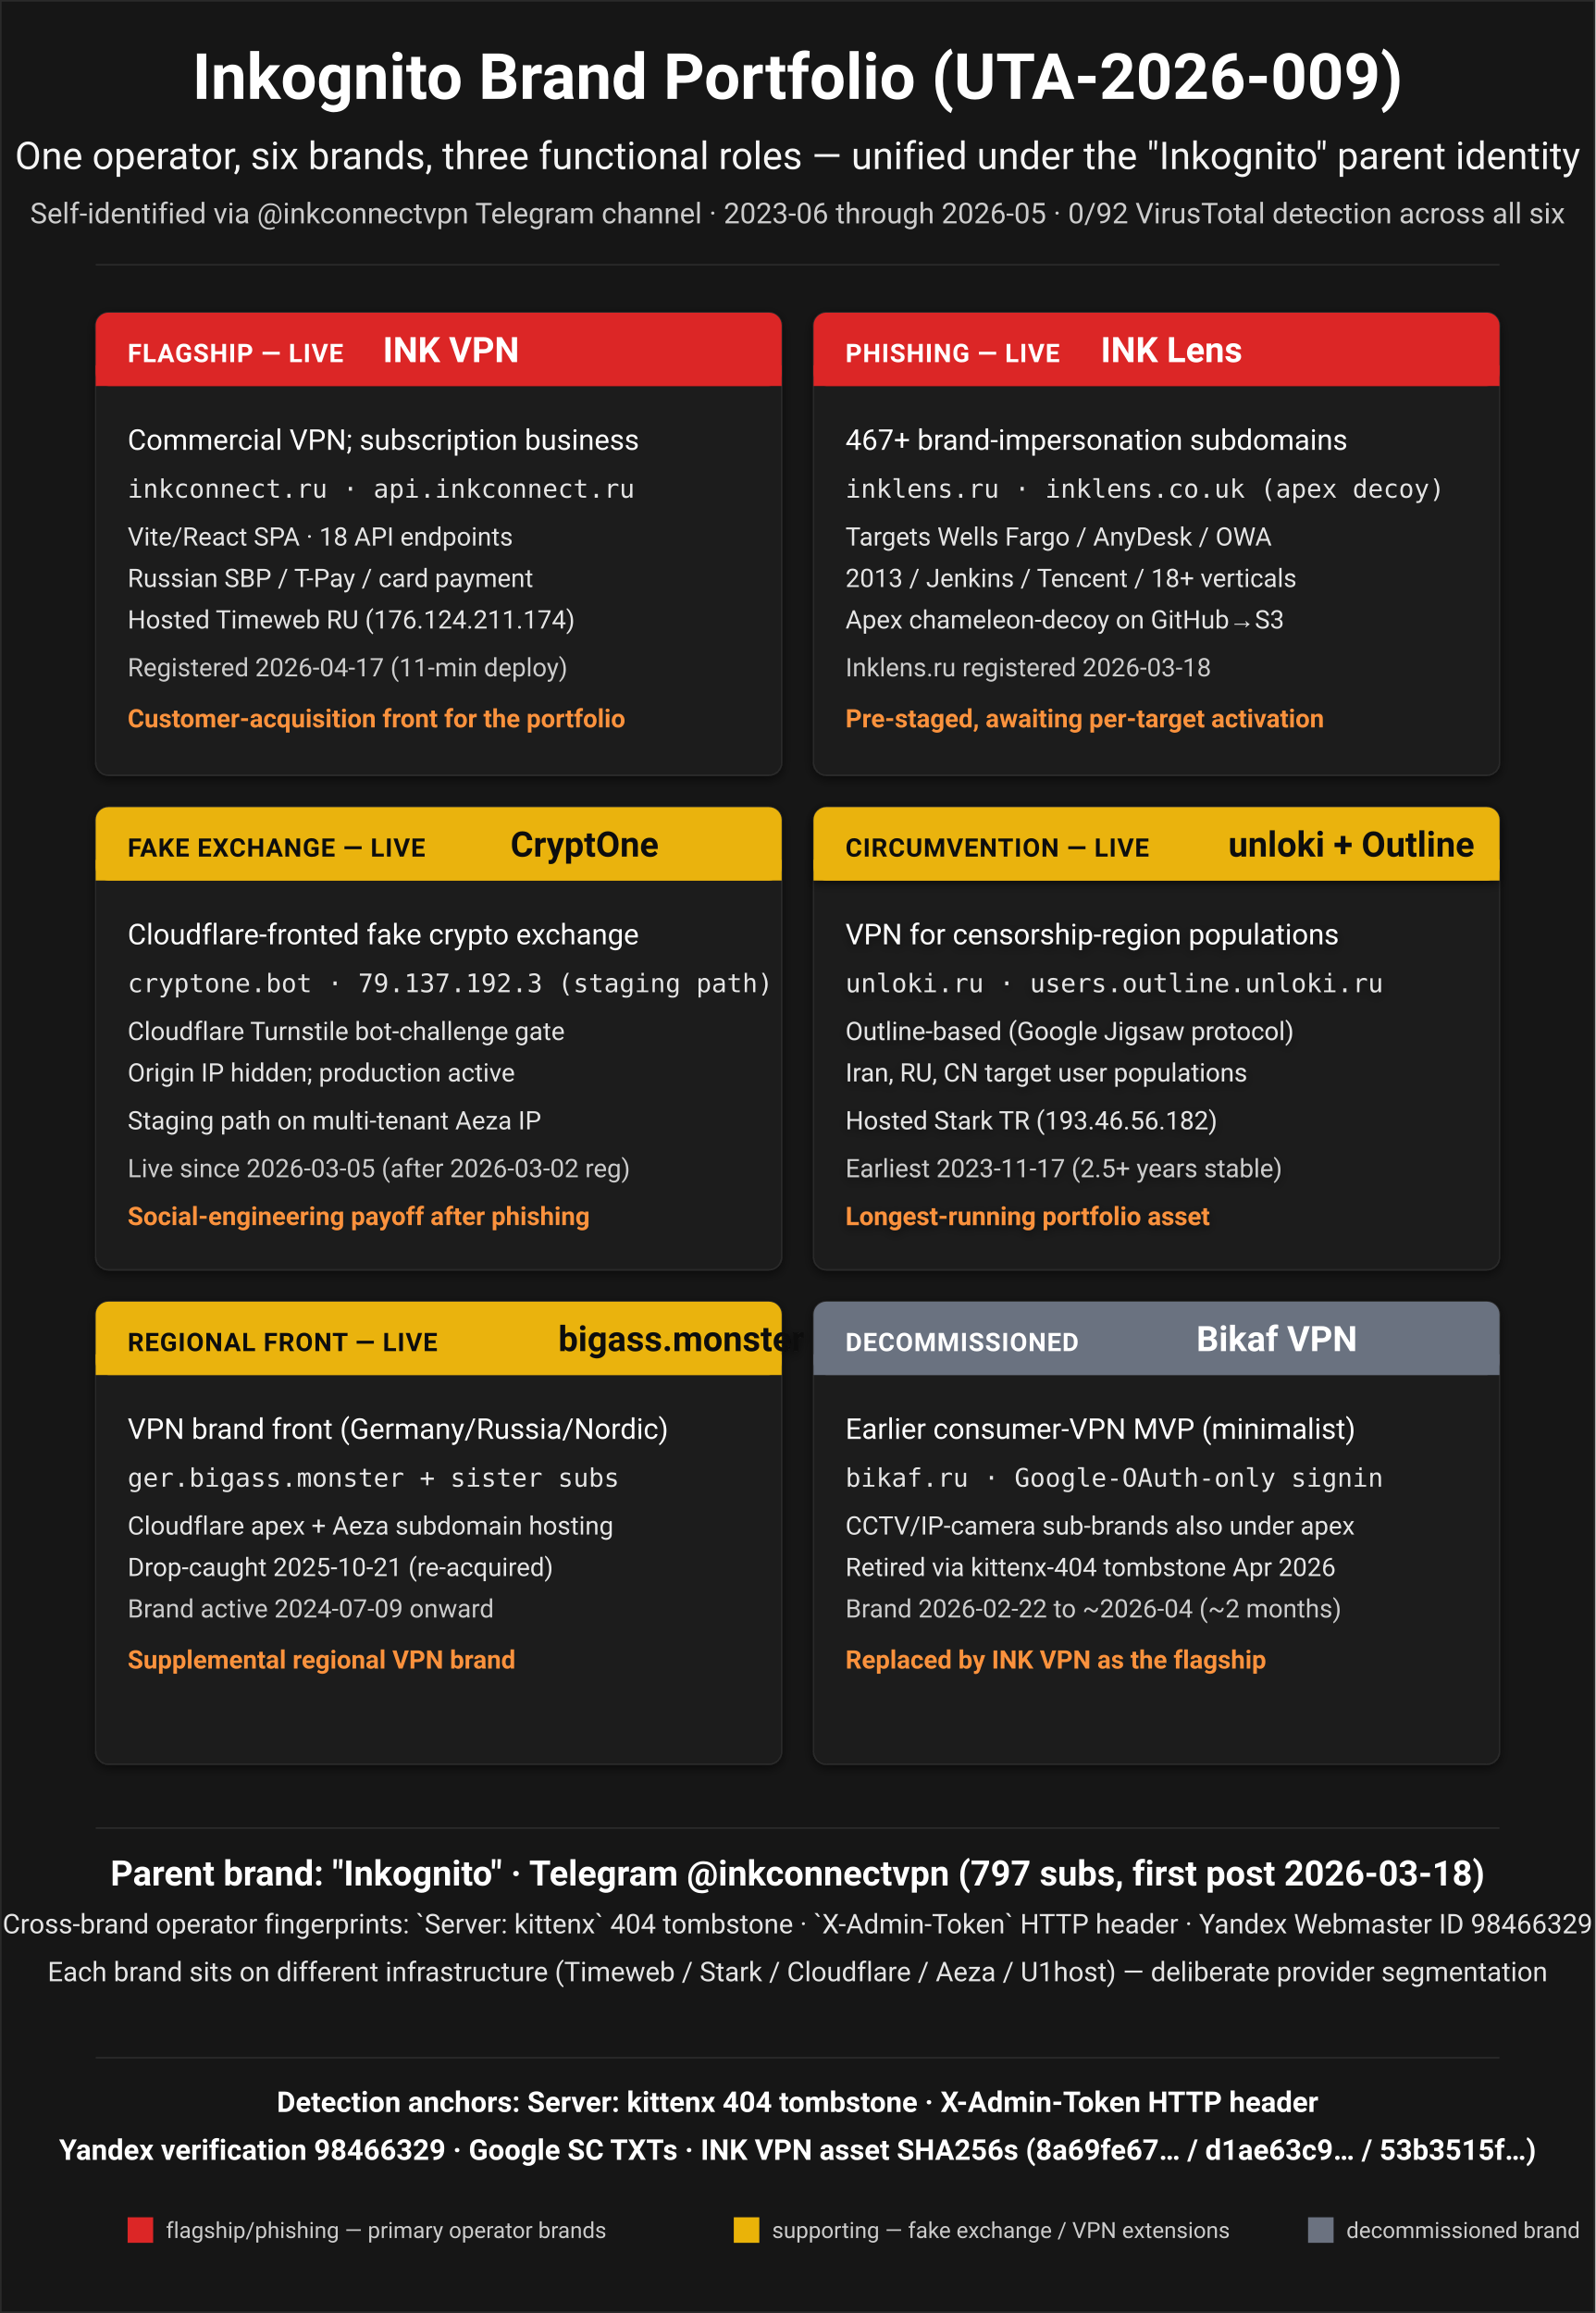
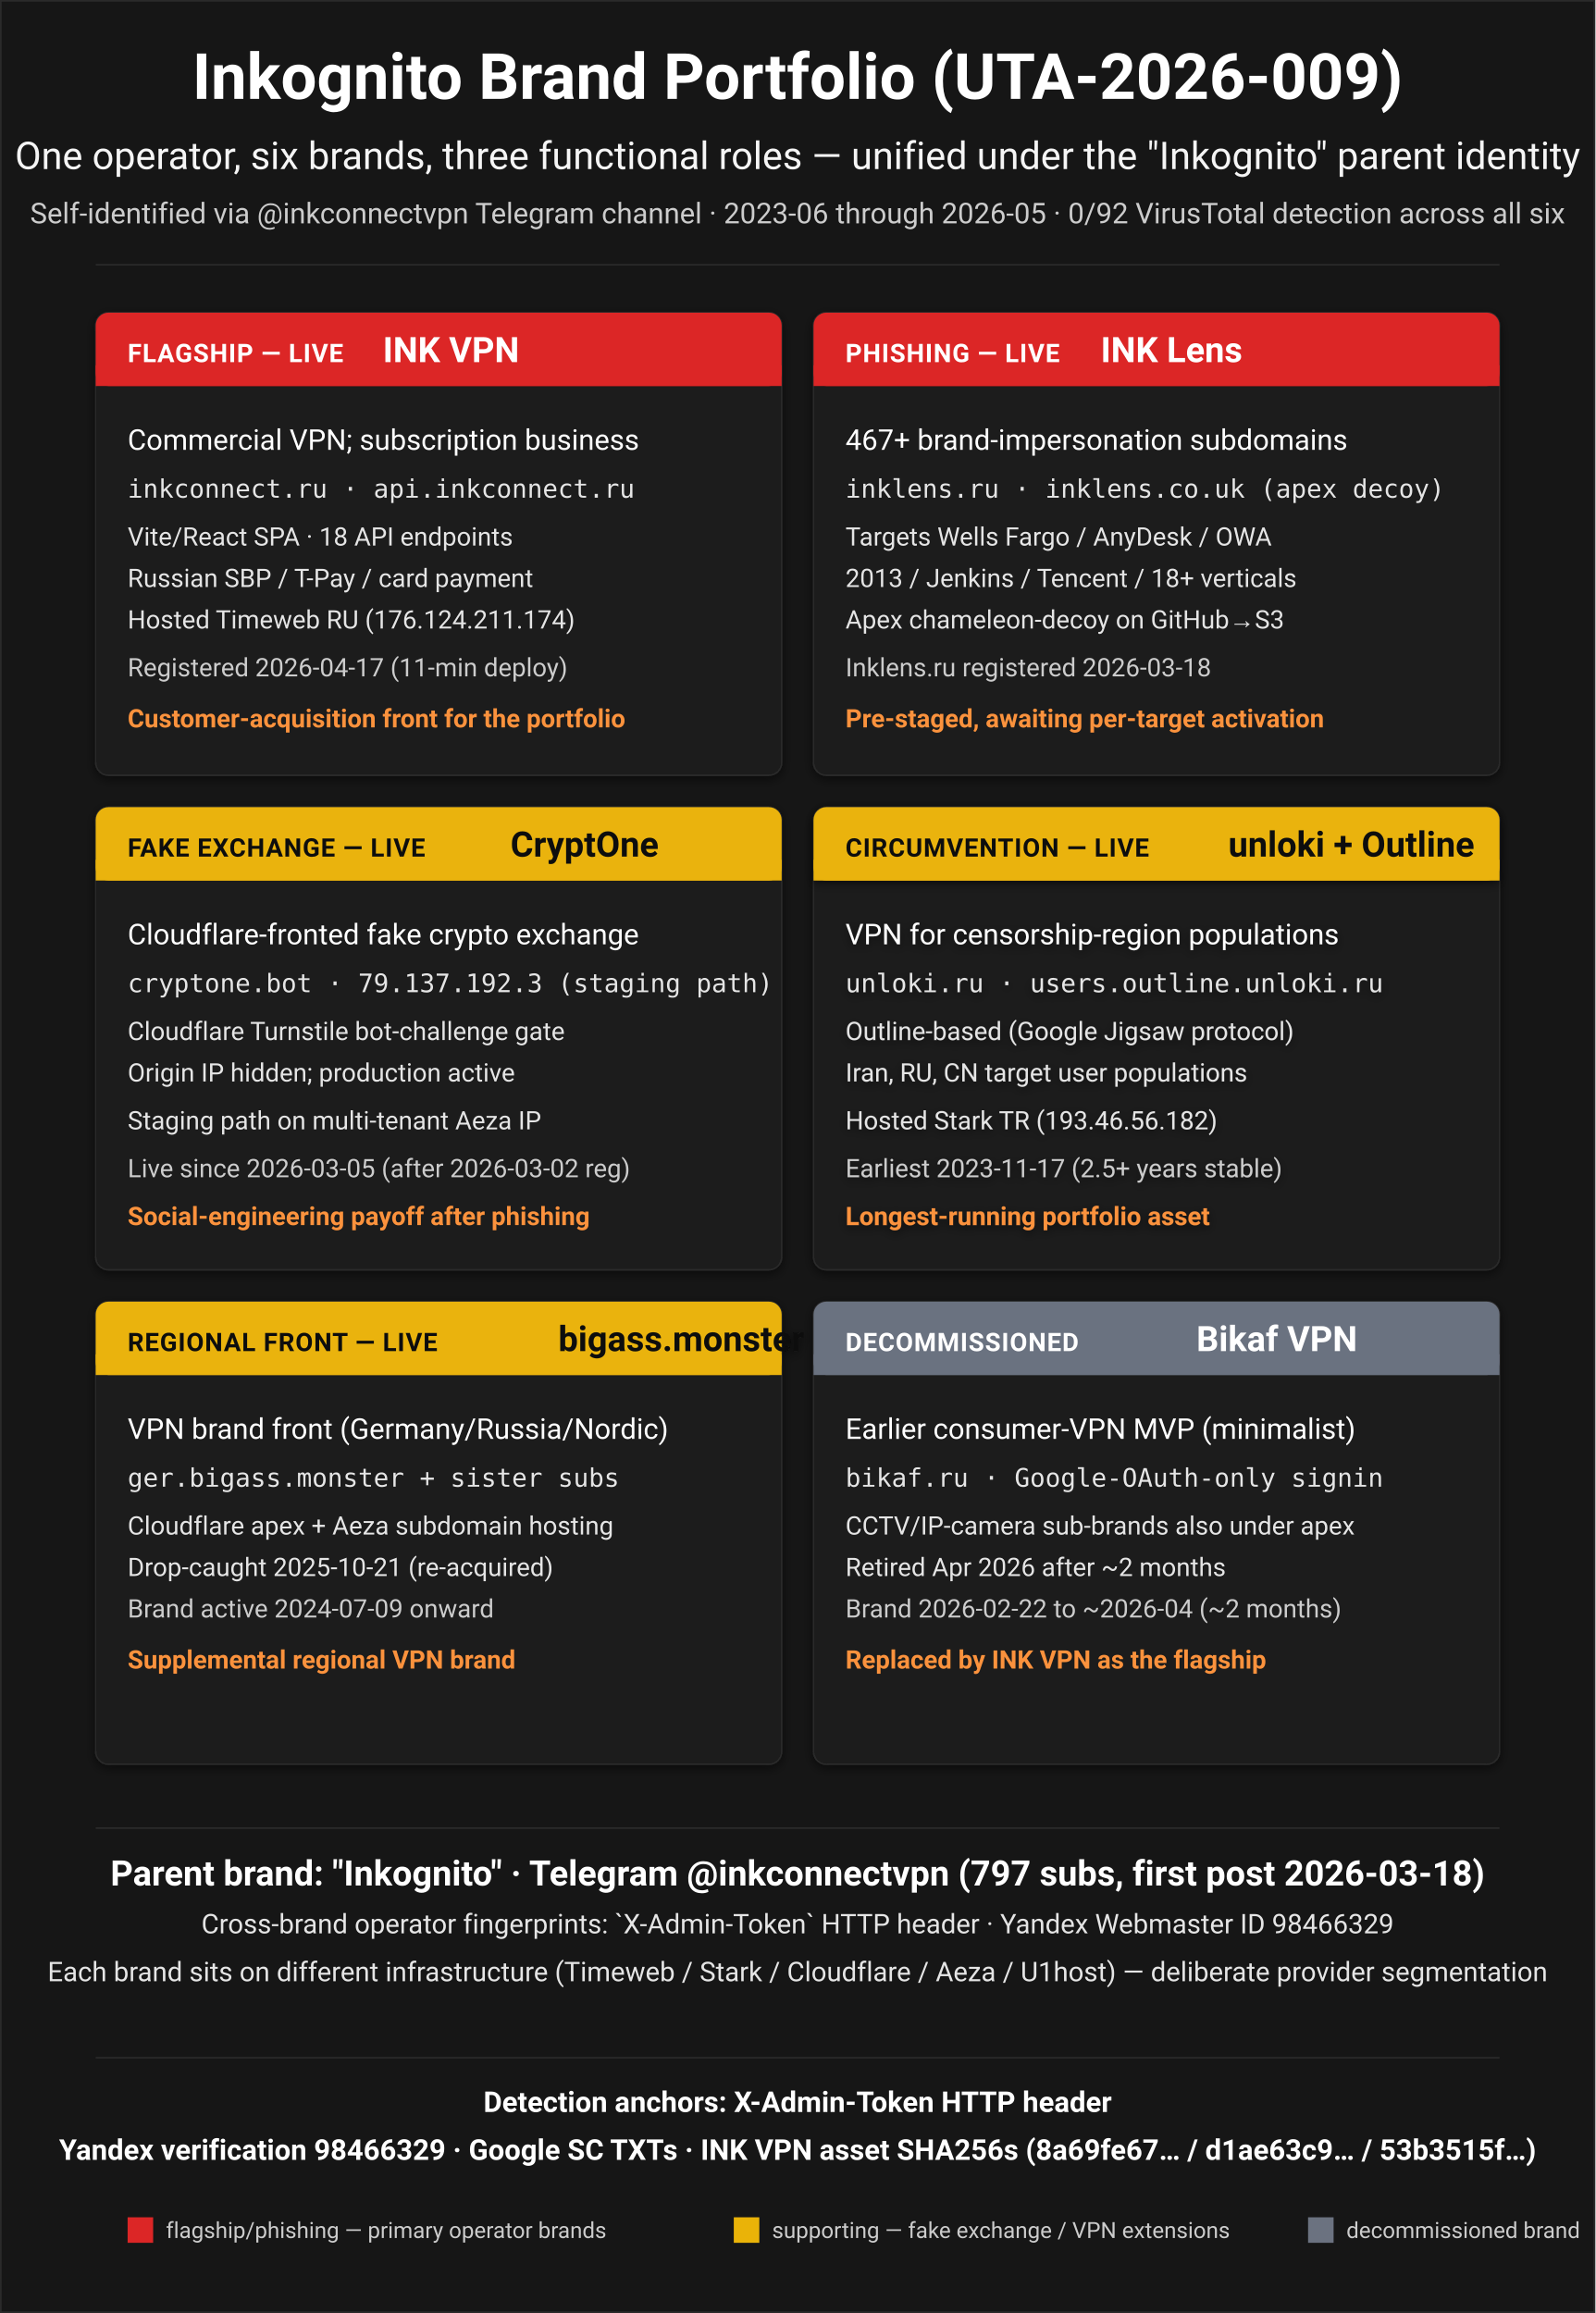
<svg xmlns="http://www.w3.org/2000/svg" viewBox="0 0 1000 1450" font-family="-apple-system, BlinkMacSystemFont, 'Segoe UI', Roboto, 'Helvetica Neue', Arial, sans-serif">
  <defs>
    <filter id="phaseShadow" x="-2%" y="-2%" width="104%" height="108%">
      <feDropShadow dx="0" dy="2" stdDeviation="3" flood-color="#000" flood-opacity="0.55" />
    </filter>
  </defs>
  <rect width="1000" height="1450" fill="#161616" />
  <rect x="0.5" y="0.5" width="999" height="1449" fill="none" stroke="#2a2a2a" stroke-width="1" />
  <text x="500" y="62" text-anchor="middle" font-size="40" font-weight="700" fill="#ffffff">Inkognito Brand Portfolio (UTA-2026-009)</text>
  <text x="500" y="106" text-anchor="middle" font-size="24" fill="#f5f5f5">One operator, six brands, three functional roles — unified under the "Inkognito" parent identity</text>
  <text x="500" y="140" text-anchor="middle" font-size="18" fill="#cccccc">Self-identified via @inkconnectvpn Telegram channel  ·  2023-06 through 2026-05  ·  0/92 VirusTotal detection across all six</text>
  <line x1="60" y1="166" x2="940" y2="166" stroke="#2a2a2a" stroke-width="1" />
  <g filter="url(#phaseShadow)">
    <rect x="60" y="196" width="430" height="290" rx="8" fill="#1a1a1a" stroke="#2a2a2a" stroke-width="1" />
    <rect x="60" y="196" width="430" height="46" rx="8" fill="#dc2626" />
    <rect x="60" y="229" width="430" height="13" fill="#dc2626" />
    <text x="80" y="227" font-size="16" font-weight="700" fill="#ffffff" letter-spacing="0.5">FLAGSHIP — LIVE</text>
    <text x="240" y="227" font-size="22" font-weight="600" fill="#ffffff">INK VPN</text>
    <text x="80" y="282" font-size="18" fill="#ffffff">Commercial VPN; subscription business</text>
    <text x="80" y="312" font-size="16" fill="#e5e5e5" font-family="ui-monospace, 'Cascadia Mono', Menlo, monospace">inkconnect.ru  ·  api.inkconnect.ru</text>
    <text x="80" y="342" font-size="16" fill="#e5e5e5">Vite/React SPA · 18 API endpoints</text>
    <text x="80" y="368" font-size="16" fill="#e5e5e5">Russian SBP / T-Pay / card payment</text>
    <text x="80" y="394" font-size="16" fill="#e5e5e5">Hosted Timeweb RU (176.124.211.174)</text>
    <text x="80" y="424" font-size="16" fill="#cccccc">Registered 2026-04-17 (11-min deploy)</text>
    <text x="80" y="456" font-size="16" fill="#fb923c" font-weight="600">Customer-acquisition front for the portfolio</text>
  </g>
  <g filter="url(#phaseShadow)">
    <rect x="510" y="196" width="430" height="290" rx="8" fill="#1a1a1a" stroke="#2a2a2a" stroke-width="1" />
    <rect x="510" y="196" width="430" height="46" rx="8" fill="#dc2626" />
    <rect x="510" y="229" width="430" height="13" fill="#dc2626" />
    <text x="530" y="227" font-size="16" font-weight="700" fill="#ffffff" letter-spacing="0.5">PHISHING — LIVE</text>
    <text x="690" y="227" font-size="22" font-weight="600" fill="#ffffff">INK Lens</text>
    <text x="530" y="282" font-size="18" fill="#ffffff">467+ brand-impersonation subdomains</text>
    <text x="530" y="312" font-size="16" fill="#e5e5e5" font-family="ui-monospace, 'Cascadia Mono', Menlo, monospace">inklens.ru  ·  inklens.co.uk (apex decoy)</text>
    <text x="530" y="342" font-size="16" fill="#e5e5e5">Targets Wells Fargo / AnyDesk / OWA</text>
    <text x="530" y="368" font-size="16" fill="#e5e5e5">  2013 / Jenkins / Tencent / 18+ verticals</text>
    <text x="530" y="394" font-size="16" fill="#e5e5e5">Apex chameleon-decoy on GitHub→S3</text>
    <text x="530" y="424" font-size="16" fill="#cccccc">Inklens.ru registered 2026-03-18</text>
    <text x="530" y="456" font-size="16" fill="#fb923c" font-weight="600">Pre-staged, awaiting per-target activation</text>
  </g>
  <g filter="url(#phaseShadow)">
    <rect x="60" y="506" width="430" height="290" rx="8" fill="#1a1a1a" stroke="#2a2a2a" stroke-width="1" />
    <rect x="510" y="506" width="430" height="290" rx="8" fill="#1a1a1a" stroke="#2a2a2a" stroke-width="1" />
    <rect x="60" y="506" width="430" height="46" rx="8" fill="#eab308" />
    <rect x="60" y="539" width="430" height="13" fill="#eab308" />
    <text x="80" y="537" font-size="16" font-weight="700" fill="#111111" letter-spacing="0.5">FAKE EXCHANGE — LIVE</text>
    <text x="320" y="537" font-size="22" font-weight="600" fill="#111111">CryptOne</text>
    <text x="80" y="592" font-size="18" fill="#ffffff">Cloudflare-fronted fake crypto exchange</text>
    <text x="80" y="622" font-size="16" fill="#e5e5e5" font-family="ui-monospace, 'Cascadia Mono', Menlo, monospace">cryptone.bot  ·  79.137.192.3 (staging path)</text>
    <text x="80" y="652" font-size="16" fill="#e5e5e5">Cloudflare Turnstile bot-challenge gate</text>
    <text x="80" y="678" font-size="16" fill="#e5e5e5">Origin IP hidden; production active</text>
    <text x="80" y="708" font-size="16" fill="#e5e5e5">Staging path on multi-tenant Aeza IP</text>
    <text x="80" y="738" font-size="16" fill="#cccccc">Live since 2026-03-05 (after 2026-03-02 reg)</text>
    <text x="80" y="768" font-size="16" fill="#fb923c" font-weight="600">Social-engineering payoff after phishing</text>
  </g>
  <g filter="url(#phaseShadow)">
    <rect x="510" y="506" width="430" height="46" rx="8" fill="#eab308" />
    <rect x="510" y="539" width="430" height="13" fill="#eab308" />
    <text x="530" y="537" font-size="16" font-weight="700" fill="#111111" letter-spacing="0.5">CIRCUMVENTION — LIVE</text>
    <text x="770" y="537" font-size="22" font-weight="600" fill="#111111">unloki + Outline</text>
    <text x="530" y="592" font-size="18" fill="#ffffff">VPN for censorship-region populations</text>
    <text x="530" y="622" font-size="16" fill="#e5e5e5" font-family="ui-monospace, 'Cascadia Mono', Menlo, monospace">unloki.ru  ·  users.outline.unloki.ru</text>
    <text x="530" y="652" font-size="16" fill="#e5e5e5">Outline-based (Google Jigsaw protocol)</text>
    <text x="530" y="678" font-size="16" fill="#e5e5e5">Iran, RU, CN target user populations</text>
    <text x="530" y="708" font-size="16" fill="#e5e5e5">Hosted Stark TR (193.46.56.182)</text>
    <text x="530" y="738" font-size="16" fill="#cccccc">Earliest 2023-11-17 (2.5+ years stable)</text>
    <text x="530" y="768" font-size="16" fill="#fb923c" font-weight="600">Longest-running portfolio asset</text>
  </g>
  <g filter="url(#phaseShadow)">
    <rect x="60" y="816" width="430" height="290" rx="8" fill="#1a1a1a" stroke="#2a2a2a" stroke-width="1" />
    <rect x="60" y="816" width="430" height="46" rx="8" fill="#eab308" />
    <rect x="60" y="849" width="430" height="13" fill="#eab308" />
    <text x="80" y="847" font-size="16" font-weight="700" fill="#111111" letter-spacing="0.5">REGIONAL FRONT — LIVE</text>
    <text x="350" y="847" font-size="22" font-weight="600" fill="#111111">bigass.monster</text>
    <text x="80" y="902" font-size="18" fill="#ffffff">VPN brand front (Germany/Russia/Nordic)</text>
    <text x="80" y="932" font-size="16" fill="#e5e5e5" font-family="ui-monospace, 'Cascadia Mono', Menlo, monospace">ger.bigass.monster + sister subs</text>
    <text x="80" y="962" font-size="16" fill="#e5e5e5">Cloudflare apex + Aeza subdomain hosting</text>
    <text x="80" y="988" font-size="16" fill="#e5e5e5">Drop-caught 2025-10-21 (re-acquired)</text>
    <text x="80" y="1014" font-size="16" fill="#cccccc">Brand active 2024-07-09 onward</text>
    <text x="80" y="1046" font-size="16" fill="#fb923c" font-weight="600">Supplemental regional VPN brand</text>
  </g>
  <g filter="url(#phaseShadow)">
    <rect x="510" y="816" width="430" height="290" rx="8" fill="#1a1a1a" stroke="#2a2a2a" stroke-width="1" />
    <rect x="510" y="816" width="430" height="46" rx="8" fill="#6b7280" />
    <rect x="510" y="849" width="430" height="13" fill="#6b7280" />
    <text x="530" y="847" font-size="16" font-weight="700" fill="#ffffff" letter-spacing="0.5">DECOMMISSIONED</text>
    <text x="750" y="847" font-size="22" font-weight="600" fill="#ffffff">Bikaf VPN</text>
    <text x="530" y="902" font-size="18" fill="#ffffff">Earlier consumer-VPN MVP (minimalist)</text>
    <text x="530" y="932" font-size="16" fill="#e5e5e5" font-family="ui-monospace, 'Cascadia Mono', Menlo, monospace">bikaf.ru  ·  Google-OAuth-only signin</text>
    <text x="530" y="962" font-size="16" fill="#e5e5e5">CCTV/IP-camera sub-brands also under apex</text>
-     <text x="530" y="988" font-size="16" fill="#e5e5e5">Retired via kittenx-404 tombstone Apr 2026</text>
+     <text x="530" y="988" font-size="16" fill="#e5e5e5">Retired Apr 2026 after ~2 months</text>
    <text x="530" y="1014" font-size="16" fill="#cccccc">Brand 2026-02-22 to ~2026-04 (~2 months)</text>
    <text x="530" y="1046" font-size="16" fill="#fb923c" font-weight="600">Replaced by INK VPN as the flagship</text>
  </g>
  <line x1="60" y1="1146" x2="940" y2="1146" stroke="#2a2a2a" stroke-width="1" />
  <text x="500" y="1182" text-anchor="middle" font-size="22" font-weight="700" fill="#ffffff">Parent brand: "Inkognito"  ·  Telegram @inkconnectvpn (797 subs, first post 2026-03-18)</text>
-   <text x="500" y="1212" text-anchor="middle" font-size="17" fill="#e5e5e5">Cross-brand operator fingerprints: `Server: kittenx` 404 tombstone  ·  `X-Admin-Token` HTTP header  ·  Yandex Webmaster ID 98466329</text>
+   <text x="500" y="1212" text-anchor="middle" font-size="17" fill="#e5e5e5">Cross-brand operator fingerprints: `X-Admin-Token` HTTP header  ·  Yandex Webmaster ID 98466329</text>
  <text x="500" y="1242" text-anchor="middle" font-size="17" fill="#e5e5e5">Each brand sits on different infrastructure (Timeweb / Stark / Cloudflare / Aeza / U1host) — deliberate provider segmentation</text>
  <line x1="60" y1="1290" x2="940" y2="1290" stroke="#2a2a2a" stroke-width="1" />
-   <text x="500" y="1324" text-anchor="middle" font-size="18" font-weight="600" fill="#ffffff">Detection anchors:  Server: kittenx 404 tombstone  ·  X-Admin-Token HTTP header</text>
+   <text x="500" y="1324" text-anchor="middle" font-size="18" font-weight="600" fill="#ffffff">Detection anchors:  X-Admin-Token HTTP header</text>
  <text x="500" y="1354" text-anchor="middle" font-size="18" font-weight="600" fill="#ffffff">Yandex verification 98466329  ·  Google SC TXTs  ·  INK VPN asset SHA256s (8a69fe67… / d1ae63c9… / 53b3515f…)</text>
  <g transform="translate(80, 1390)">
    <rect x="0" y="0" width="16" height="16" fill="#dc2626" />
    <text x="24" y="13" font-size="14" fill="#cccccc">flagship/phishing — primary operator brands</text>
    <rect x="380" y="0" width="16" height="16" fill="#eab308" />
    <text x="404" y="13" font-size="14" fill="#cccccc">supporting — fake exchange / VPN extensions</text>
    <rect x="740" y="0" width="16" height="16" fill="#6b7280" />
    <text x="764" y="13" font-size="14" fill="#cccccc">decommissioned brand</text>
  </g>
</svg>
